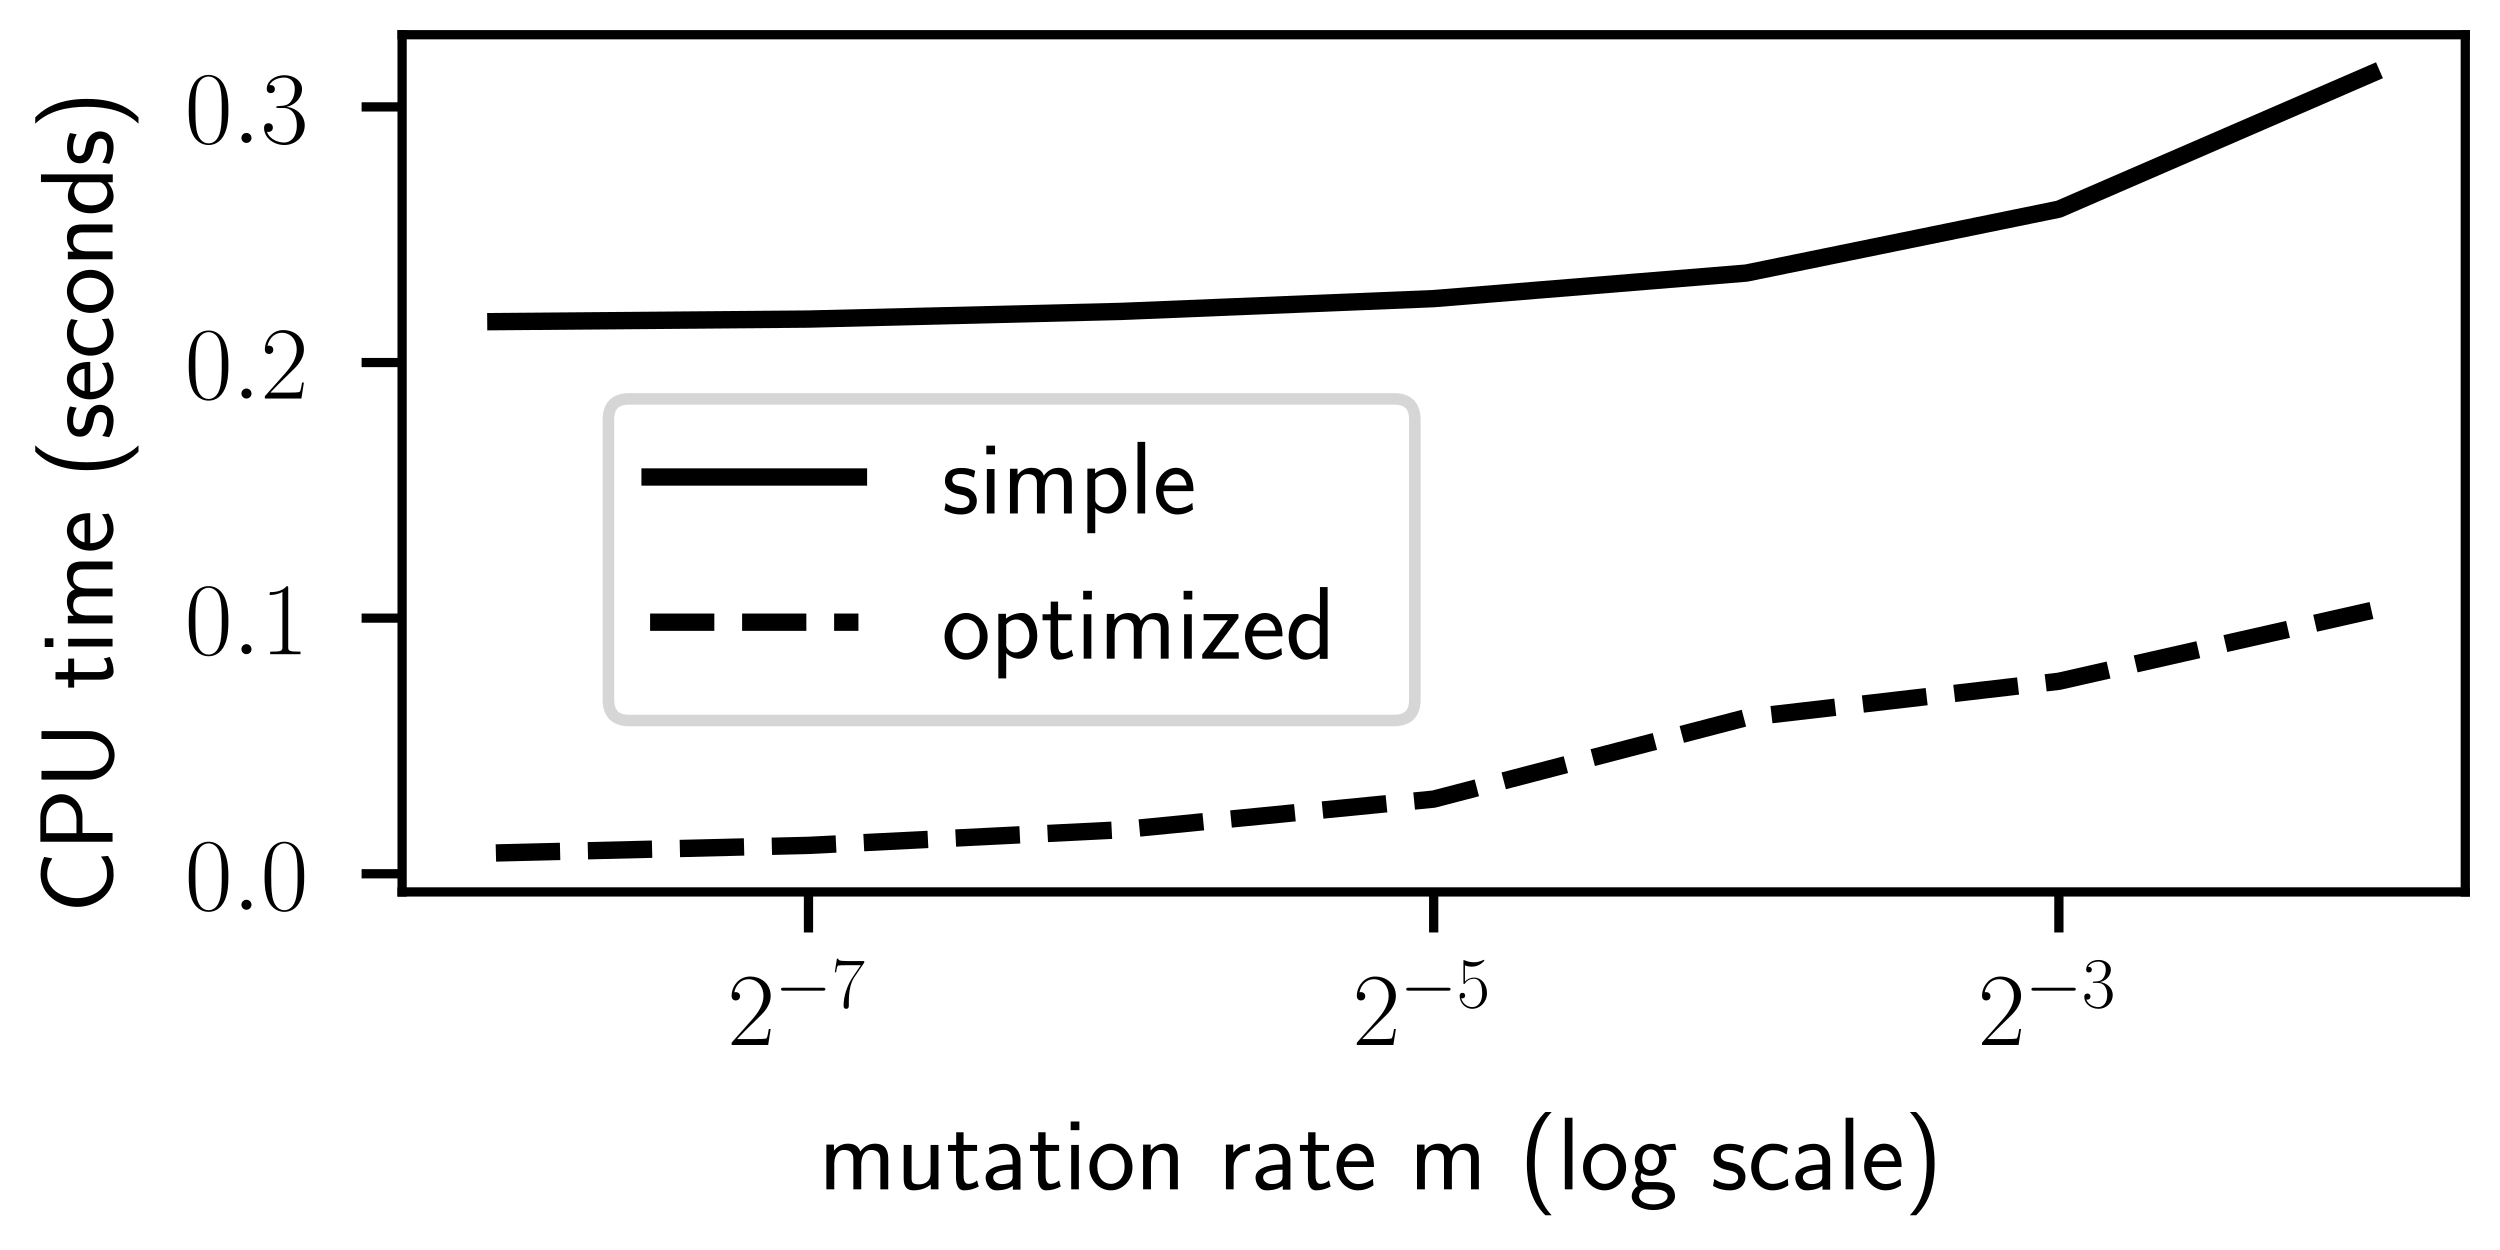
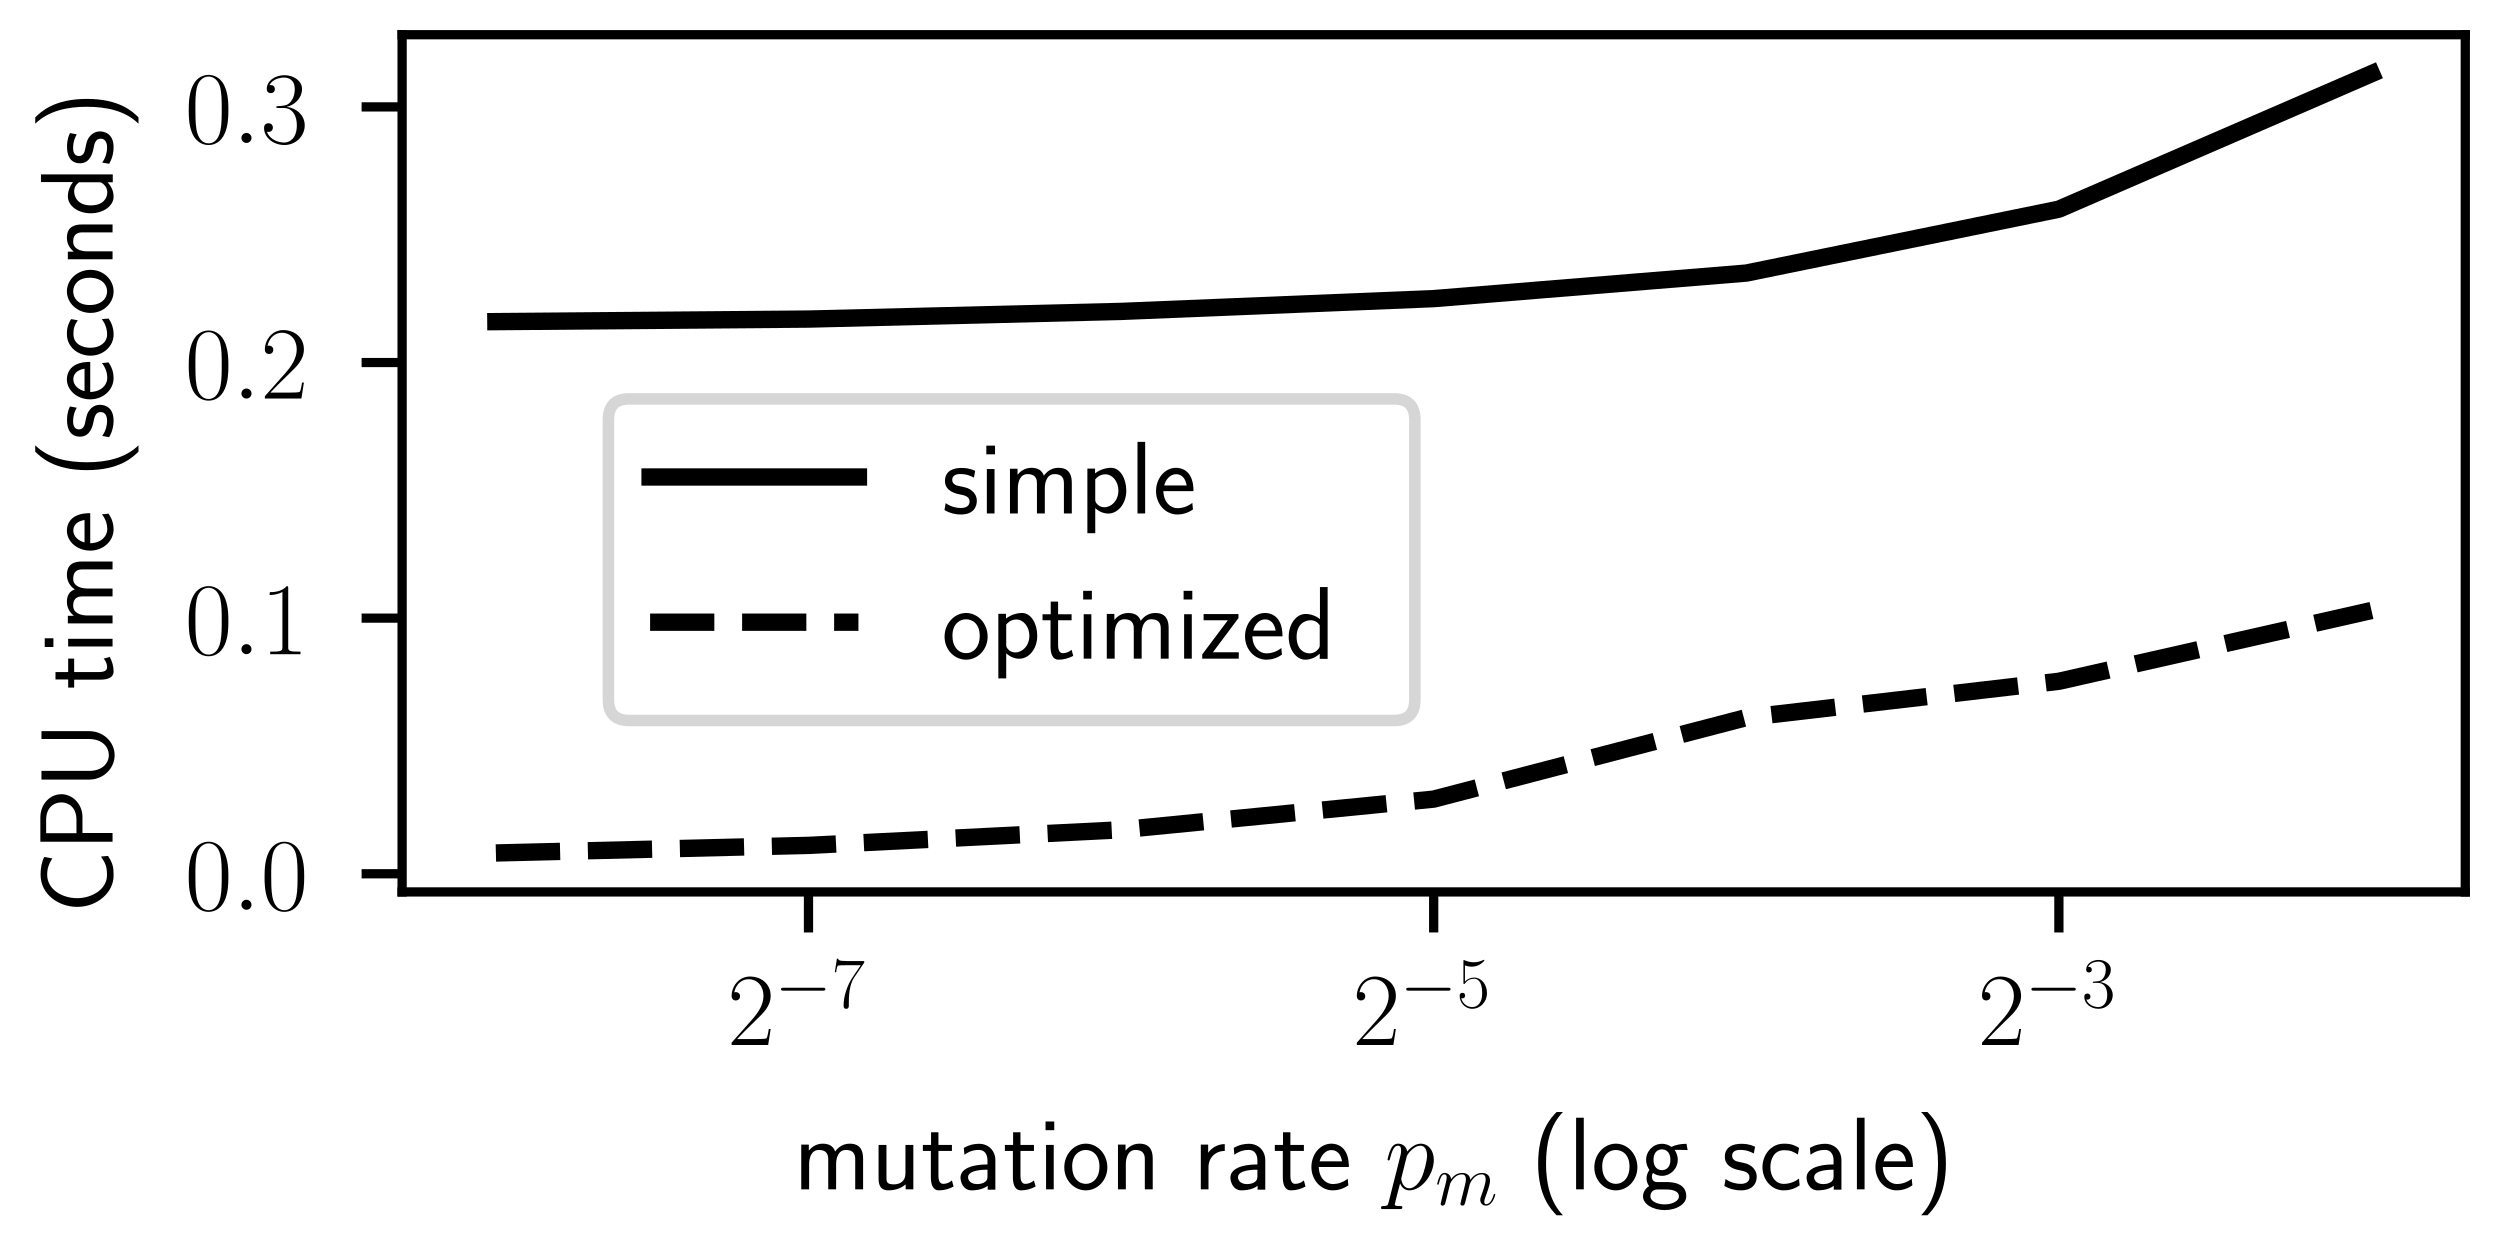
<svg xmlns="http://www.w3.org/2000/svg" xmlns:xlink="http://www.w3.org/1999/xlink" width="216pt" height="108pt" viewBox="0 0 216 108" version="1.1">
  <defs>
    <style type="text/css">*{stroke-linejoin: round; stroke-linecap: butt}</style>
  </defs>
  <g id="figure_1">
    <g id="patch_1">
      <path d="M 0 108  L 216 108  L 216 0  L 0 0  z " style="fill: #ffffff" />
    </g>
    <g id="axes_1">
      <g id="patch_2">
        <path d="M 34.742 77.063  L 213 77.063  L 213 3  L 34.742 3  z " style="fill: #ffffff" />
      </g>
      <g id="matplotlib.axis_1">
        <g id="xtick_1">
          <g id="line2d_1">
            <defs>
-               <path id="m8211a274ac" d="M 0 0  L 0 3.5  " style="stroke: #000000; stroke-width: 0.8" />
-             </defs>
-             <g>
-               <use xlink:href="#m8211a274ac" x="69.853" y="77.063" style="stroke: #000000; stroke-width: 0.8" />
+               <path id="ma7e21be879" d="M 0 0  L 0 3.5  " style="stroke: #000000; stroke-width: 0.8" />
+             </defs>
+             <g>
+               <use xlink:href="#ma7e21be879" x="69.853" y="77.063" style="stroke: #000000; stroke-width: 0.8" />
            </g>
          </g>
          <g id="text_1">
            <g transform="translate(62.84487 90.28992) scale(0.09 -0.09)">
              <defs>
                <path id="CMR17-32" d="M 2669 989  L 2554 989  C 2490 536 2438 459 2413 420  C 2381 369 1920 369 1830 369  L 602 369  C 832 619 1280 1072 1824 1597  C 2214 1967 2669 2402 2669 3035  C 2669 3790 2067 4224 1395 4224  C 691 4224 262 3604 262 3030  C 262 2780 448 2748 525 2748  C 589 2748 781 2787 781 3010  C 781 3207 614 3264 525 3264  C 486 3264 448 3258 422 3245  C 544 3790 915 4058 1306 4058  C 1862 4058 2227 3617 2227 3035  C 2227 2479 1901 2000 1536 1584  L 262 146  L 262 0  L 2515 0  L 2669 989  z " transform="scale(0.015625)" />
                <path id="CMSY10-0" d="M 4218 1472  C 4326 1472 4442 1472 4442 1600  C 4442 1728 4326 1728 4218 1728  L 755 1728  C 646 1728 531 1728 531 1600  C 531 1472 646 1472 755 1472  L 4218 1472  z " transform="scale(0.015625)" />
                <path id="CMR17-37" d="M 2886 3941  L 2886 4081  L 1382 4081  C 634 4081 621 4165 595 4288  L 480 4288  L 294 3094  L 410 3094  C 429 3215 474 3540 550 3661  C 589 3712 1062 3712 1171 3712  L 2579 3712  L 1869 2661  C 1395 1954 1069 999 1069 165  C 1069 89 1069 -128 1299 -128  C 1530 -128 1530 89 1530 171  L 1530 465  C 1530 1508 1709 2196 2003 2636  L 2886 3941  z " transform="scale(0.015625)" />
              </defs>
              <use xlink:href="#CMR17-32" transform="scale(0.996264)" />
              <use xlink:href="#CMSY10-0" transform="translate(45.69048 36.15364) scale(0.697382)" />
              <use xlink:href="#CMR17-37" transform="translate(99.93147 36.15364) scale(0.697382)" />
            </g>
          </g>
        </g>
        <g id="xtick_2">
          <g id="line2d_2">
            <g>
-               <use xlink:href="#m8211a274ac" x="123.871" y="77.063" style="stroke: #000000; stroke-width: 0.8" />
+               <use xlink:href="#ma7e21be879" x="123.871" y="77.063" style="stroke: #000000; stroke-width: 0.8" />
            </g>
          </g>
          <g id="text_2">
            <g transform="translate(116.8624 90.28992) scale(0.09 -0.09)">
              <defs>
                <path id="CMR17-35" d="M 730 3692  C 794 3666 1056 3584 1325 3584  C 1920 3584 2246 3911 2432 4100  C 2432 4157 2432 4192 2394 4192  C 2387 4192 2374 4192 2323 4163  C 2099 4058 1837 3973 1517 3973  C 1325 3973 1037 3999 723 4139  C 653 4171 640 4171 634 4171  C 602 4171 595 4164 595 4037  L 595 2203  C 595 2089 595 2057 659 2057  C 691 2057 704 2070 736 2114  C 941 2401 1222 2522 1542 2522  C 1766 2522 2246 2382 2246 1289  C 2246 1085 2246 715 2054 421  C 1894 159 1645 25 1370 25  C 947 25 518 320 403 814  C 429 807 480 795 506 795  C 589 795 749 840 749 1038  C 749 1210 627 1280 506 1280  C 358 1280 262 1190 262 1011  C 262 454 704 -128 1382 -128  C 2042 -128 2669 440 2669 1264  C 2669 2030 2170 2624 1549 2624  C 1222 2624 947 2503 730 2274  L 730 3692  z " transform="scale(0.015625)" />
              </defs>
              <use xlink:href="#CMR17-32" transform="scale(0.996264)" />
              <use xlink:href="#CMSY10-0" transform="translate(45.69048 36.15364) scale(0.697382)" />
              <use xlink:href="#CMR17-35" transform="translate(99.93147 36.15364) scale(0.697382)" />
            </g>
          </g>
        </g>
        <g id="xtick_3">
          <g id="line2d_3">
            <g>
-               <use xlink:href="#m8211a274ac" x="177.888" y="77.063" style="stroke: #000000; stroke-width: 0.8" />
+               <use xlink:href="#ma7e21be879" x="177.888" y="77.063" style="stroke: #000000; stroke-width: 0.8" />
            </g>
          </g>
          <g id="text_3">
            <g transform="translate(170.88 90.28992) scale(0.09 -0.09)">
              <defs>
                <path id="CMR17-33" d="M 1414 2157  C 1984 2157 2234 1662 2234 1090  C 2234 320 1824 25 1453 25  C 1114 25 563 194 390 693  C 422 680 454 680 486 680  C 640 680 755 782 755 948  C 755 1133 614 1216 486 1216  C 378 1216 211 1165 211 926  C 211 335 787 -128 1466 -128  C 2176 -128 2720 430 2720 1085  C 2720 1707 2208 2157 1600 2227  C 2086 2328 2554 2756 2554 3329  C 2554 3820 2048 4179 1472 4179  C 890 4179 378 3829 378 3329  C 378 3110 544 3072 627 3072  C 762 3072 877 3155 877 3321  C 877 3486 762 3569 627 3569  C 602 3569 570 3569 544 3557  C 730 3959 1235 4032 1459 4032  C 1683 4032 2106 3925 2106 3320  C 2106 3143 2080 2828 1862 2550  C 1670 2304 1453 2304 1242 2284  C 1210 2284 1062 2269 1037 2269  C 992 2263 966 2257 966 2208  C 966 2163 973 2157 1101 2157  L 1414 2157  z " transform="scale(0.015625)" />
              </defs>
              <use xlink:href="#CMR17-32" transform="scale(0.996264)" />
              <use xlink:href="#CMSY10-0" transform="translate(45.69048 36.15364) scale(0.697382)" />
              <use xlink:href="#CMR17-33" transform="translate(99.93147 36.15364) scale(0.697382)" />
            </g>
          </g>
        </g>
        <g id="text_4">
-           <g transform="translate(70.73505 102.7582) scale(0.09 -0.09)">
+           <g transform="translate(68.56384 102.7582) scale(0.09 -0.09)">
            <defs>
              <path id="CMSS17-6d" d="M 4288 1877  C 4288 2308 4179 2816 3462 2816  C 2982 2816 2694 2516 2566 2331  C 2451 2670 2182 2816 1798 2816  C 1363 2816 1088 2568 941 2389  L 941 2758  L 474 2758  L 474 0  L 960 0  L 960 1559  C 960 1939 1101 2428 1555 2428  C 2138 2428 2138 2016 2138 1829  L 2138 0  L 2624 0  L 2624 1559  C 2624 1939 2765 2428 3219 2428  C 3802 2428 3802 2016 3802 1829  L 3802 0  L 4288 0  L 4288 1877  z " transform="scale(0.015625)" />
              <path id="CMSS17-75" d="M 2618 2739  L 2131 2739  L 2131 972  C 2131 498 1786 306 1421 306  C 998 306 960 447 960 709  L 960 2739  L 474 2739  L 474 678  C 474 179 646 -64 1088 -64  C 1306 -64 1798 -13 2144 306  L 2144 0  L 2618 0  L 2618 2739  z " transform="scale(0.015625)" />
              <path id="CMSS17-74" d="M 1069 2368  L 1901 2368  L 1901 2737  L 1069 2737  L 1069 3520  L 614 3520  L 614 2737  L 109 2737  L 109 2368  L 602 2368  L 602 749  C 602 384 685 -64 1107 -64  C 1427 -64 1722 25 2003 172  L 1901 548  C 1747 414 1562 337 1363 337  C 1082 337 1069 696 1069 856  L 1069 2368  z " transform="scale(0.015625)" />
              <path id="CMSS17-61" d="M 2406 1791  C 2406 2392 1978 2808 1402 2808  C 1120 2808 813 2757 461 2553  L 499 2135  C 659 2248 934 2432 1395 2432  C 1722 2432 1920 2180 1920 1782  L 1920 1536  C 896 1536 256 1238 256 726  C 256 461 416 -64 947 -64  C 1043 -64 1562 -64 1933 217  L 1933 -19  L 2406 -19  L 2406 1791  z M 1920 816  C 1920 701 1920 548 1728 434  C 1562 325 1350 325 1261 325  C 941 325 723 511 723 744  C 723 1211 1722 1211 1920 1211  L 1920 816  z " transform="scale(0.015625)" />
              <path id="CMSS17-69" d="M 979 4183  L 442 4183  L 442 3648  L 979 3648  L 979 4183  z M 947 2739  L 474 2739  L 474 0  L 947 0  L 947 2739  z " transform="scale(0.015625)" />
              <path id="CMSS17-6f" d="M 2829 1356  C 2829 2176 2221 2816 1504 2816  C 768 2816 173 2157 173 1356  C 173 544 787 -64 1498 -64  C 2227 -64 2829 563 2829 1356  z M 1504 337  C 1050 337 659 709 659 1408  C 659 2151 1114 2427 1498 2427  C 1914 2427 2342 2126 2342 1408  C 2342 683 1926 337 1504 337  z " transform="scale(0.015625)" />
              <path id="CMSS17-6e" d="M 2618 1877  C 2618 2283 2522 2816 1798 2816  C 1389 2816 1120 2606 941 2389  L 941 2758  L 474 2758  L 474 0  L 960 0  L 960 1559  C 960 1964 1114 2428 1549 2428  C 2112 2428 2131 2048 2131 1829  L 2131 0  L 2618 0  L 2618 1877  z " transform="scale(0.015625)" />
              <path id="CMSS17-72" d="M 954 1363  C 954 1965 1395 2368 1958 2368  L 1958 2789  C 1549 2789 1165 2585 934 2253  L 934 2758  L 480 2758  L 480 0  L 954 0  L 954 1363  z " transform="scale(0.015625)" />
              <path id="CMSS17-65" d="M 2502 1377  C 2502 1590 2490 2003 2285 2345  C 2061 2713 1696 2816 1421 2816  C 755 2816 192 2188 192 1375  C 192 582 774 -64 1510 -64  C 1798 -64 2150 19 2470 248  C 2470 274 2458 414 2451 420  C 2451 433 2432 630 2432 656  C 2125 407 1773 325 1517 325  C 1107 325 666 667 646 1377  L 2502 1377  z M 698 1728  C 781 2084 1062 2421 1421 2421  C 1517 2421 1965 2421 2080 1728  L 698 1728  z " transform="scale(0.015625)" />
+               <path id="CMMI12-70" d="M 275 -789  C 230 -980 205 -1031 -58 -1031  C -134 -1031 -198 -1031 -198 -1152  C -198 -1165 -192 -1216 -122 -1216  C -38 -1216 51 -1216 134 -1216  L 410 -1216  C 544 -1216 870 -1216 1005 -1216  C 1043 -1216 1120 -1216 1120 -1101  C 1120 -1031 1075 -1031 966 -1031  C 672 -1031 653 -987 653 -937  C 653 -861 941 219 979 364  C 1050 185 1222 -64 1555 -64  C 2278 -64 3059 875 3059 1814  C 3059 2401 2726 2816 2246 2816  C 1837 2816 1491 2420 1421 2331  C 1370 2650 1120 2816 864 2816  C 678 2816 531 2727 410 2484  C 294 2254 205 1865 205 1839  C 205 1814 230 1782 275 1782  C 326 1782 333 1788 371 1935  C 467 2312 589 2689 845 2689  C 992 2689 1043 2587 1043 2397  C 1043 2245 1024 2181 998 2067  L 275 -789  z M 1382 1993  C 1427 2171 1606 2357 1709 2446  C 1779 2510 1990 2689 2234 2689  C 2515 2689 2643 2408 2643 2076  C 2643 1769 2464 1047 2304 715  C 2144 370 1850 64 1555 64  C 1120 64 1050 613 1050 639  C 1050 658 1062 709 1069 741  L 1382 1993  z " transform="scale(0.015625)" />
+               <path id="CMMI12-6d" d="M 1318 1871  C 1331 1910 1491 2229 1728 2433  C 1894 2586 2112 2689 2362 2689  C 2618 2689 2707 2497 2707 2242  C 2707 2203 2707 2076 2630 1775  L 2470 1118  C 2419 926 2298 453 2285 383  C 2259 287 2221 121 2221 96  C 2221 6 2291 -64 2387 -64  C 2579 -64 2611 83 2669 313  L 3053 1839  C 3066 1890 3398 2689 4102 2689  C 4358 2689 4448 2497 4448 2242  C 4448 1884 4198 1188 4058 805  C 4000 651 3968 568 3968 453  C 3968 166 4166 -64 4474 -64  C 5069 -64 5293 875 5293 913  C 5293 945 5267 971 5229 971  C 5171 971 5165 952 5133 843  C 4986 332 4749 64 4493 64  C 4429 64 4326 64 4326 269  C 4326 436 4403 640 4429 710  C 4544 1018 4832 1773 4832 2145  C 4832 2528 4608 2816 4122 2816  C 3693 2816 3347 2574 3091 2197  C 3072 2542 2861 2816 2381 2816  C 1811 2816 1510 2415 1395 2255  C 1376 2618 1114 2816 832 2816  C 646 2816 499 2727 378 2484  C 262 2254 173 1865 173 1839  C 173 1814 198 1782 243 1782  C 294 1782 301 1788 339 1935  C 435 2312 557 2689 813 2689  C 960 2689 1011 2586 1011 2395  C 1011 2254 947 2005 902 1807  L 723 1118  C 698 996 627 709 595 594  C 550 428 480 128 480 96  C 480 6 550 -64 646 -64  C 723 -64 813 -26 864 70  C 877 102 934 326 966 453  L 1107 1028  L 1318 1871  z " transform="scale(0.015625)" />
              <path id="CMSS17-28" d="M 1613 4768  C 1267 4417 474 3601 474 1588  C 474 -433 1267 -1243 1613 -1600  L 2003 -1600  C 1216 -784 960 357 960 1581  C 960 2798 1203 3946 2003 4768  L 1613 4768  z " transform="scale(0.015625)" />
              <path id="CMSS17-6c" d="M 947 4416  L 474 4416  L 474 0  L 947 0  L 947 4416  z " transform="scale(0.015625)" />
              <path id="CMSS17-67" d="M 2848 2808  C 2483 2808 2170 2738 1914 2617  C 1702 2777 1485 2808 1338 2808  C 781 2808 358 2349 358 1814  C 358 1468 550 1207 563 1195  C 448 1035 384 863 384 672  C 384 448 474 289 544 200  C 211 -3 166 -314 166 -435  C 166 -898 749 -1280 1498 -1280  C 2253 -1280 2835 -898 2835 -428  C 2835 448 1856 448 1587 448  L 1069 448  C 973 448 717 448 717 791  C 717 921 774 1004 781 1010  C 877 940 1075 832 1338 832  C 1869 832 2310 1278 2310 1827  C 2310 2132 2170 2355 2112 2432  L 2131 2432  C 2150 2432 2419 2432 2515 2432  C 2720 2432 2739 2429 2918 2419  L 2848 2808  z M 1338 1182  C 1120 1182 813 1315 813 1823  C 813 2375 1165 2464 1331 2464  C 1549 2464 1856 2331 1856 1823  C 1856 1271 1504 1182 1338 1182  z M 1581 -10  C 1734 -10 2381 -10 2381 -442  C 2381 -714 1984 -929 1504 -929  C 1018 -929 621 -720 621 -435  C 621 -403 621 -10 1062 -10  L 1581 -10  z " transform="scale(0.015625)" />
              <path id="CMSS17-73" d="M 2061 2627  C 1683 2807 1389 2807 1197 2807  C 742 2807 198 2648 198 2003  C 198 1359 902 1218 1094 1179  C 1389 1122 1715 1058 1715 740  C 1715 337 1254 337 1171 337  C 915 337 563 407 243 638  L 166 210  C 531 0 883 -64 1178 -64  C 1965 -64 2163 416 2163 781  C 2163 1094 1984 1305 1862 1401  C 1651 1568 1574 1587 1050 1696  C 960 1709 646 1779 646 2066  C 646 2432 1050 2432 1139 2432  C 1555 2432 1811 2303 1984 2208  L 2061 2627  z " transform="scale(0.015625)" />
              <path id="CMSS17-63" d="M 2464 2541  C 2464 2585 2170 2714 2093 2739  C 1882 2816 1613 2816 1542 2816  C 710 2816 211 2093 211 1363  C 211 595 768 -64 1517 -64  C 1946 -64 2253 76 2502 242  L 2464 664  C 2189 453 1869 337 1523 337  C 1024 337 698 774 698 1369  C 698 1831 909 2414 1549 2414  C 1901 2414 2099 2343 2394 2145  L 2464 2541  z " transform="scale(0.015625)" />
              <path id="CMSS17-29" d="M 723 -1600  C 1069 -1249 1862 -433 1862 1581  C 1862 3601 1069 4411 723 4768  L 333 4768  C 1120 3952 1376 2811 1376 1588  C 1376 370 1133 -778 333 -1600  L 723 -1600  z " transform="scale(0.015625)" />
            </defs>
            <use xlink:href="#CMSS17-6d" transform="scale(0.996264)" />
            <use xlink:href="#CMSS17-75" transform="translate(74.22925 0) scale(0.996264)" />
            <use xlink:href="#CMSS17-74" transform="translate(122.4342 0) scale(0.996264)" />
            <use xlink:href="#CMSS17-61" transform="translate(156.2658 0) scale(0.996264)" />
            <use xlink:href="#CMSS17-74" transform="translate(201.1877 0) scale(0.996264)" />
            <use xlink:href="#CMSS17-69" transform="translate(235.0193 0) scale(0.996264)" />
            <use xlink:href="#CMSS17-6f" transform="translate(257.2 0) scale(0.996264)" />
            <use xlink:href="#CMSS17-6e" transform="translate(304.0436 0) scale(0.996264)" />
            <use xlink:href="#CMSS17-72" transform="translate(383.4777 0) scale(0.996264)" />
            <use xlink:href="#CMSS17-61" transform="translate(415.3874 0) scale(0.996264)" />
            <use xlink:href="#CMSS17-74" transform="translate(460.3093 0) scale(0.996264)" />
            <use xlink:href="#CMSS17-65" transform="translate(494.1409 0) scale(0.996264)" />
-             <use xlink:href="#CMSS17-6d" transform="translate(567.0088 0) scale(0.996264)" />
-             <use xlink:href="#CMSS17-28" transform="translate(672.4672 0) scale(0.996264)" />
-             <use xlink:href="#CMSS17-6c" transform="translate(708.9011 0) scale(0.996264)" />
-             <use xlink:href="#CMSS17-6f" transform="translate(731.0819 0) scale(0.996264)" />
-             <use xlink:href="#CMSS17-67" transform="translate(777.9255 0) scale(0.996264)" />
-             <use xlink:href="#CMSS17-73" transform="translate(855.9982 0) scale(0.996264)" />
-             <use xlink:href="#CMSS17-63" transform="translate(891.9118 0) scale(0.996264)" />
-             <use xlink:href="#CMSS17-61" transform="translate(933.5506 0) scale(0.996264)" />
-             <use xlink:href="#CMSS17-6c" transform="translate(978.4725 0) scale(0.996264)" />
-             <use xlink:href="#CMSS17-65" transform="translate(1000.653 0) scale(0.996264)" />
-             <use xlink:href="#CMSS17-29" transform="translate(1042.292 0) scale(0.996264)" />
+             <use xlink:href="#CMMI12-70" transform="translate(567.0088 0) scale(0.996264)" />
+             <use xlink:href="#CMMI12-6d" transform="translate(615.9684 -14.94392) scale(0.697382)" />
+             <use xlink:href="#CMSS17-28" transform="translate(707.4244 0) scale(0.996264)" />
+             <use xlink:href="#CMSS17-6c" transform="translate(743.8583 0) scale(0.996264)" />
+             <use xlink:href="#CMSS17-6f" transform="translate(766.039 0) scale(0.996264)" />
+             <use xlink:href="#CMSS17-67" transform="translate(812.8827 0) scale(0.996264)" />
+             <use xlink:href="#CMSS17-73" transform="translate(890.9554 0) scale(0.996264)" />
+             <use xlink:href="#CMSS17-63" transform="translate(926.8689 0) scale(0.996264)" />
+             <use xlink:href="#CMSS17-61" transform="translate(968.5078 0) scale(0.996264)" />
+             <use xlink:href="#CMSS17-6c" transform="translate(1013.43 0) scale(0.996264)" />
+             <use xlink:href="#CMSS17-65" transform="translate(1035.61 0) scale(0.996264)" />
+             <use xlink:href="#CMSS17-29" transform="translate(1077.249 0) scale(0.996264)" />
          </g>
        </g>
      </g>
      <g id="matplotlib.axis_2">
        <g id="ytick_1">
          <g id="line2d_4">
            <defs>
-               <path id="m18d92000ed" d="M 0 0  L -3.5 0  " style="stroke: #000000; stroke-width: 0.8" />
-             </defs>
-             <g>
-               <use xlink:href="#m18d92000ed" x="34.742" y="75.492" style="stroke: #000000; stroke-width: 0.8" />
+               <path id="m5406f10e2b" d="M 0 0  L -3.5 0  " style="stroke: #000000; stroke-width: 0.8" />
+             </defs>
+             <g>
+               <use xlink:href="#m5406f10e2b" x="34.742" y="75.492" style="stroke: #000000; stroke-width: 0.8" />
            </g>
          </g>
          <g id="text_5">
            <g transform="translate(15.96662 78.60559) scale(0.09 -0.09)">
              <defs>
                <path id="CMR17-30" d="M 2688 2025  C 2688 2416 2682 3080 2413 3591  C 2176 4039 1798 4198 1466 4198  C 1158 4198 768 4058 525 3597  C 269 3118 243 2524 243 2025  C 243 1661 250 1106 448 619  C 723 -39 1216 -128 1466 -128  C 1760 -128 2208 -7 2470 600  C 2662 1042 2688 1559 2688 2025  z M 1466 -26  C 1056 -26 813 325 723 812  C 653 1188 653 1738 653 2096  C 653 2588 653 2997 736 3387  C 858 3929 1216 4096 1466 4096  C 1728 4096 2067 3923 2189 3400  C 2272 3036 2278 2607 2278 2096  C 2278 1680 2278 1169 2202 792  C 2067 95 1690 -26 1466 -26  z " transform="scale(0.015625)" />
                <path id="CMMI12-3a" d="M 1178 307  C 1178 492 1024 619 870 619  C 685 619 557 466 557 313  C 557 128 710 0 864 0  C 1050 0 1178 153 1178 307  z " transform="scale(0.015625)" />
              </defs>
              <use xlink:href="#CMR17-30" transform="scale(0.996264)" />
              <use xlink:href="#CMMI12-3a" transform="translate(45.69048 0) scale(0.996264)" />
              <use xlink:href="#CMR17-30" transform="translate(72.78765 0) scale(0.996264)" />
            </g>
          </g>
        </g>
        <g id="ytick_2">
          <g id="line2d_5">
            <g>
-               <use xlink:href="#m18d92000ed" x="34.742" y="53.407" style="stroke: #000000; stroke-width: 0.8" />
+               <use xlink:href="#m5406f10e2b" x="34.742" y="53.407" style="stroke: #000000; stroke-width: 0.8" />
            </g>
          </g>
          <g id="text_6">
            <g transform="translate(15.96662 56.52076) scale(0.09 -0.09)">
              <defs>
                <path id="CMR17-31" d="M 1702 4058  C 1702 4192 1696 4192 1606 4192  C 1357 3916 979 3827 621 3827  C 602 3827 570 3827 563 3808  C 557 3795 557 3782 557 3648  C 755 3648 1088 3686 1344 3839  L 1344 461  C 1344 236 1331 160 781 160  L 589 160  L 589 0  C 896 0 1216 0 1523 0  C 1830 0 2150 0 2458 0  L 2458 160  L 2266 160  C 1715 160 1702 230 1702 458  L 1702 4058  z " transform="scale(0.015625)" />
              </defs>
              <use xlink:href="#CMR17-30" transform="scale(0.996264)" />
              <use xlink:href="#CMMI12-3a" transform="translate(45.69048 0) scale(0.996264)" />
              <use xlink:href="#CMR17-31" transform="translate(72.78765 0) scale(0.996264)" />
            </g>
          </g>
        </g>
        <g id="ytick_3">
          <g id="line2d_6">
            <g>
-               <use xlink:href="#m18d92000ed" x="34.742" y="31.323" style="stroke: #000000; stroke-width: 0.8" />
+               <use xlink:href="#m5406f10e2b" x="34.742" y="31.323" style="stroke: #000000; stroke-width: 0.8" />
            </g>
          </g>
          <g id="text_7">
            <g transform="translate(15.96662 34.43593) scale(0.09 -0.09)">
              <use xlink:href="#CMR17-30" transform="scale(0.996264)" />
              <use xlink:href="#CMMI12-3a" transform="translate(45.69048 0) scale(0.996264)" />
              <use xlink:href="#CMR17-32" transform="translate(72.78765 0) scale(0.996264)" />
            </g>
          </g>
        </g>
        <g id="ytick_4">
          <g id="line2d_7">
            <g>
-               <use xlink:href="#m18d92000ed" x="34.742" y="9.238" style="stroke: #000000; stroke-width: 0.8" />
+               <use xlink:href="#m5406f10e2b" x="34.742" y="9.238" style="stroke: #000000; stroke-width: 0.8" />
            </g>
          </g>
          <g id="text_8">
            <g transform="translate(15.96662 12.3511) scale(0.09 -0.09)">
              <use xlink:href="#CMR17-30" transform="scale(0.996264)" />
              <use xlink:href="#CMMI12-3a" transform="translate(45.69048 0) scale(0.996264)" />
              <use xlink:href="#CMR17-33" transform="translate(72.78765 0) scale(0.996264)" />
            </g>
          </g>
        </g>
        <g id="text_9">
          <g transform="translate(9.725022 78.91066) rotate(-90) scale(0.09 -0.09)">
            <defs>
              <path id="CMSS17-43" d="M 3501 714  C 3072 427 2874 344 2355 344  C 1459 344 934 1303 934 2179  C 934 3112 1472 4032 2381 4032  C 2790 4032 3059 3918 3386 3715  L 3475 4217  C 3168 4370 2778 4440 2387 4440  C 1158 4440 397 3316 397 2179  C 397 927 1299 -64 2323 -64  C 2874 -64 3066 -19 3539 280  L 3501 714  z " transform="scale(0.015625)" />
              <path id="CMSS17-50" d="M 2106 1856  C 2874 1856 3501 2453 3501 3158  C 3501 3850 2899 4453 2067 4453  L 570 4453  L 570 0  L 1107 0  L 1107 1856  L 2106 1856  z M 1926 4096  C 2669 4096 2995 3627 2995 3157  C 2995 2720 2694 2226 1926 2226  L 1094 2226  L 1094 4096  L 1926 4096  z " transform="scale(0.015625)" />
              <path id="CMSS17-55" d="M 3552 4384  L 3066 4384  L 3066 1449  C 3066 604 2547 229 2074 229  C 1587 229 1101 623 1101 1443  L 1101 4384  L 563 4384  L 563 1454  C 563 539 1274 -128 2067 -128  C 2861 -128 3552 539 3552 1454  L 3552 4384  z " transform="scale(0.015625)" />
              <path id="CMSS17-64" d="M 2611 4416  L 2138 4416  L 2138 2438  C 1939 2603 1613 2756 1254 2756  C 672 2756 211 2131 211 1347  C 211 562 666 -64 1235 -64  C 1677 -64 1971 172 2125 306  L 2125 -13  L 2611 -13  L 2611 4416  z M 2125 836  C 2125 747 2125 653 1926 482  C 1798 375 1645 325 1498 325  C 1152 325 698 576 698 1340  C 698 2134 1210 2368 1562 2368  C 1798 2368 1990 2254 2125 2065  L 2125 836  z " transform="scale(0.015625)" />
            </defs>
            <use xlink:href="#CMSS17-43" transform="scale(0.996264)" />
            <use xlink:href="#CMSS17-50" transform="translate(59.85577 0) scale(0.996264)" />
            <use xlink:href="#CMSS17-55" transform="translate(119.5914 0) scale(0.996264)" />
            <use xlink:href="#CMSS17-74" transform="translate(214.9602 0) scale(0.996264)" />
            <use xlink:href="#CMSS17-69" transform="translate(248.7918 0) scale(0.996264)" />
            <use xlink:href="#CMSS17-6d" transform="translate(270.9725 0) scale(0.996264)" />
            <use xlink:href="#CMSS17-65" transform="translate(345.2018 0) scale(0.996264)" />
            <use xlink:href="#CMSS17-28" transform="translate(418.0697 0) scale(0.996264)" />
            <use xlink:href="#CMSS17-73" transform="translate(454.5036 0) scale(0.996264)" />
            <use xlink:href="#CMSS17-65" transform="translate(490.4171 0) scale(0.996264)" />
            <use xlink:href="#CMSS17-63" transform="translate(532.056 0) scale(0.996264)" />
            <use xlink:href="#CMSS17-6f" transform="translate(573.6948 0) scale(0.996264)" />
            <use xlink:href="#CMSS17-6e" transform="translate(620.5384 0) scale(0.996264)" />
            <use xlink:href="#CMSS17-64" transform="translate(668.7434 0) scale(0.996264)" />
            <use xlink:href="#CMSS17-73" transform="translate(716.9483 0) scale(0.996264)" />
            <use xlink:href="#CMSS17-29" transform="translate(752.8618 0) scale(0.996264)" />
          </g>
        </g>
      </g>
      <g id="line2d_8">
-         <path d="M 42.844 27.789  L 69.853 27.568  L 96.862 26.906  L 123.871 25.801  L 150.88 23.593  L 177.888 18.072  L 204.897 6.367  " clip-path="url(#p762d22cdd1)" style="fill: none; stroke: #000000; stroke-width: 1.5; stroke-linecap: square" />
+         <path d="M 42.844 27.789  L 69.853 27.568  L 96.862 26.906  L 123.871 25.801  L 150.88 23.593  L 177.888 18.072  L 204.897 6.367  " clip-path="url(#pf667d721f9)" style="fill: none; stroke: #000000; stroke-width: 1.5; stroke-linecap: square" />
      </g>
      <g id="line2d_9">
-         <path d="M 42.844 73.697  L 69.853 73.041  L 96.862 71.694  L 123.871 69.043  L 150.88 61.998  L 177.888 58.862  L 204.897 52.745  " clip-path="url(#p762d22cdd1)" style="fill: none; stroke-dasharray: 5.55,2.4; stroke-dashoffset: 0; stroke: #000000; stroke-width: 1.5" />
+         <path d="M 42.844 73.697  L 69.853 73.041  L 96.862 71.694  L 123.871 69.043  L 150.88 61.998  L 177.888 58.862  L 204.897 52.745  " clip-path="url(#pf667d721f9)" style="fill: none; stroke-dasharray: 5.55,2.4; stroke-dashoffset: 0; stroke: #000000; stroke-width: 1.5" />
      </g>
      <g id="patch_3">
        <path d="M 34.742 77.063  L 34.742 3  " style="fill: none; stroke: #000000; stroke-width: 0.8; stroke-linejoin: miter; stroke-linecap: square" />
      </g>
      <g id="patch_4">
        <path d="M 213 77.063  L 213 3  " style="fill: none; stroke: #000000; stroke-width: 0.8; stroke-linejoin: miter; stroke-linecap: square" />
      </g>
      <g id="patch_5">
        <path d="M 34.742 77.063  L 213 77.063  " style="fill: none; stroke: #000000; stroke-width: 0.8; stroke-linejoin: miter; stroke-linecap: square" />
      </g>
      <g id="patch_6">
        <path d="M 34.742 3  L 213 3  " style="fill: none; stroke: #000000; stroke-width: 0.8; stroke-linejoin: miter; stroke-linecap: square" />
      </g>
      <g id="legend_1">
        <g id="patch_7">
          <path d="M 54.368 62.251  L 120.444 62.251  Q 122.244 62.251 122.244 60.451  L 122.244 36.264  Q 122.244 34.464 120.444 34.464  L 54.368 34.464  Q 52.568 34.464 52.568 36.264  L 52.568 60.451  Q 52.568 62.251 54.368 62.251  z " style="fill: #ffffff; opacity: 0.8; stroke: #cccccc; stroke-linejoin: miter" />
        </g>
        <g id="line2d_10">
          <path d="M 56.168 41.214  L 65.168 41.214  L 74.168 41.214  " style="fill: none; stroke: #000000; stroke-width: 1.5; stroke-linecap: square" />
        </g>
        <g id="text_10">
          <g transform="translate(81.36762 44.36374) scale(0.09 -0.09)">
            <defs>
              <path id="CMSS17-70" d="M 966 333  C 1178 129 1466 -5 1773 -5  C 2368 -5 2880 603 2880 1412  C 2880 2159 2496 2816 1946 2816  C 1626 2816 1242 2702 954 2472  L 954 2765  L 480 2765  L 480 -1216  L 966 -1216  L 966 333  z M 966 2100  C 1018 2176 1235 2415 1587 2415  C 2035 2415 2394 1960 2394 1412  C 2394 787 1958 384 1530 384  C 1402 384 1267 415 1139 523  C 966 674 966 768 966 857  L 966 2100  z " transform="scale(0.015625)" />
            </defs>
            <use xlink:href="#CMSS17-73" transform="scale(0.996264)" />
            <use xlink:href="#CMSS17-69" transform="translate(35.91354 0) scale(0.996264)" />
            <use xlink:href="#CMSS17-6d" transform="translate(58.09427 0) scale(0.996264)" />
            <use xlink:href="#CMSS17-70" transform="translate(132.3235 0) scale(0.996264)" />
            <use xlink:href="#CMSS17-6c" transform="translate(180.5285 0) scale(0.996264)" />
            <use xlink:href="#CMSS17-65" transform="translate(202.7092 0) scale(0.996264)" />
          </g>
        </g>
        <g id="line2d_11">
          <path d="M 56.168 53.757  L 65.168 53.757  L 74.168 53.757  " style="fill: none; stroke-dasharray: 5.55,2.4; stroke-dashoffset: 0; stroke: #000000; stroke-width: 1.5" />
        </g>
        <g id="text_11">
          <g transform="translate(81.36762 56.9072) scale(0.09 -0.09)">
            <defs>
              <path id="CMSS17-7a" d="M 2400 2502  L 2400 2750  L 250 2750  L 250 2368  L 1069 2368  C 1146 2368 1222 2368 1299 2368  L 1747 2368  L 166 261  L 166 0  L 2419 0  L 2419 395  L 1549 395  C 1472 395 1395 395 1318 395  L 826 395  L 2400 2502  z " transform="scale(0.015625)" />
            </defs>
            <use xlink:href="#CMSS17-6f" transform="scale(0.996264)" />
            <use xlink:href="#CMSS17-70" transform="translate(46.84362 0) scale(0.996264)" />
            <use xlink:href="#CMSS17-74" transform="translate(95.04857 0) scale(0.996264)" />
            <use xlink:href="#CMSS17-69" transform="translate(128.8801 0) scale(0.996264)" />
            <use xlink:href="#CMSS17-6d" transform="translate(151.0609 0) scale(0.996264)" />
            <use xlink:href="#CMSS17-69" transform="translate(225.2901 0) scale(0.996264)" />
            <use xlink:href="#CMSS17-7a" transform="translate(247.4708 0) scale(0.996264)" />
            <use xlink:href="#CMSS17-65" transform="translate(288.1487 0) scale(0.996264)" />
            <use xlink:href="#CMSS17-64" transform="translate(329.7875 0) scale(0.996264)" />
          </g>
        </g>
      </g>
    </g>
  </g>
  <defs>
-     <clipPath id="p762d22cdd1">
+     <clipPath id="pf667d721f9">
      <rect x="34.742" y="3" width="178.258" height="74.063" />
    </clipPath>
  </defs>
</svg>
